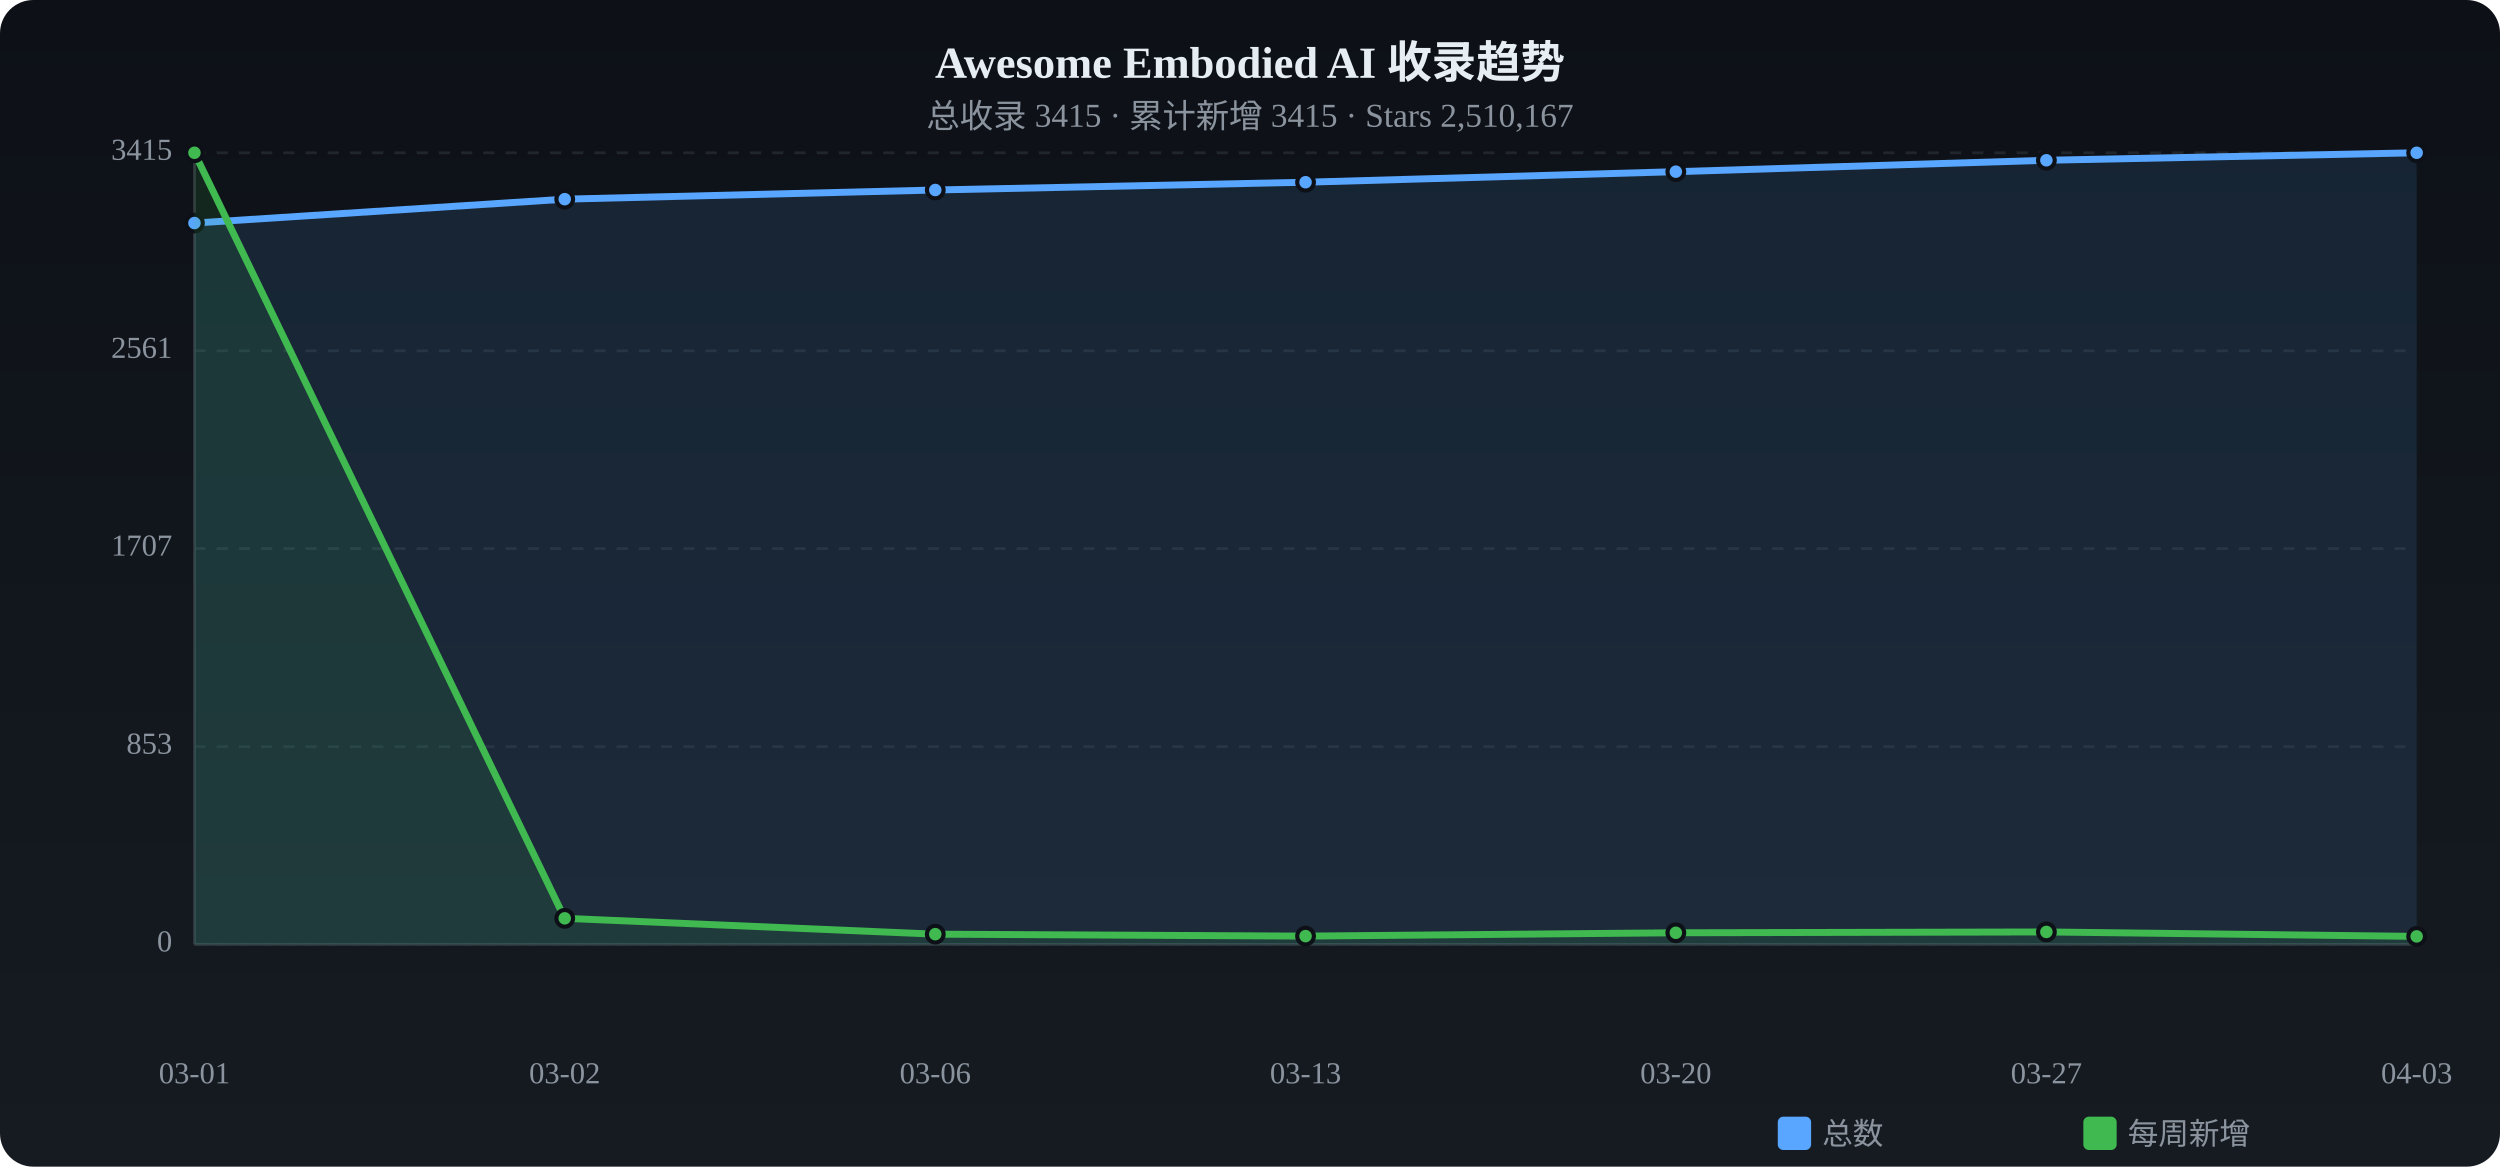
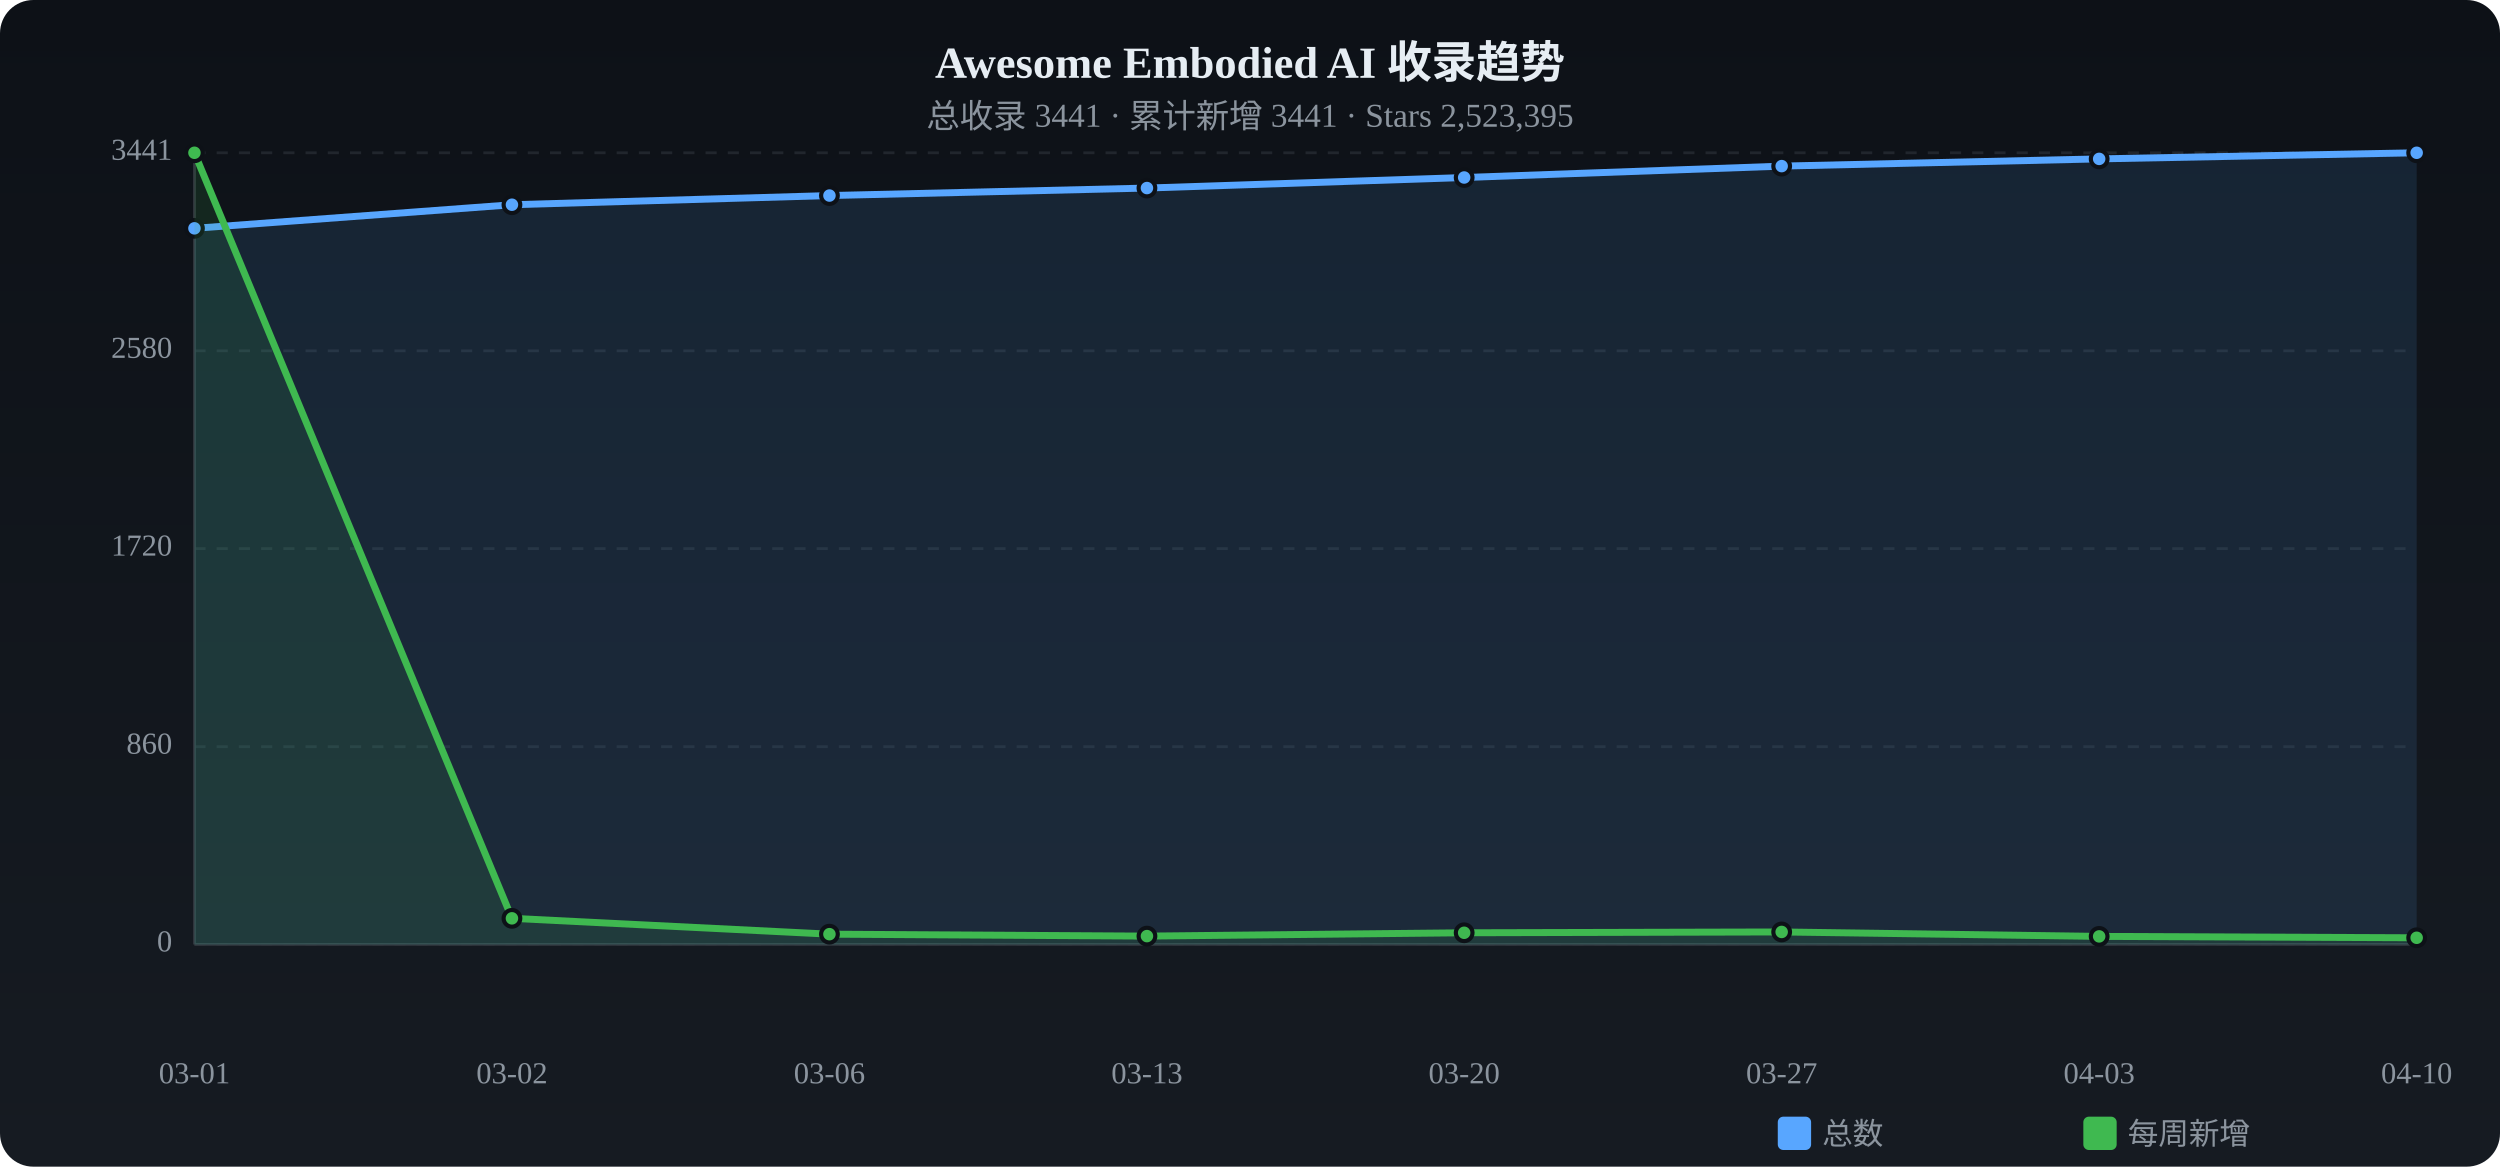
<svg xmlns="http://www.w3.org/2000/svg" viewBox="0 0 900 420" width="900" height="420">
  <defs>
    <linearGradient id="tbg" x1="0%" y1="0%" x2="0%" y2="100%">
      <stop offset="0%" stop-color="#0d1117" />
      <stop offset="100%" stop-color="#161b22" />
    </linearGradient>
  </defs>
  <rect width="900" height="420" rx="12" fill="url(#tbg)" />
  <text x="450.0" y="28" text-anchor="middle" fill="#e6edf3" font-size="16" font-weight="bold">Awesome Embodied AI 收录趋势</text>
-   <text x="450.0" y="46" text-anchor="middle" fill="#8b949e" font-size="12">总收录 3415 · 累计新增 3415 · Stars 2,510,167</text>
+   <text x="450.0" y="46" text-anchor="middle" fill="#8b949e" font-size="12">总收录 3441 · 累计新增 3441 · Stars 2,523,395</text>
  <text x="62" y="340.0" text-anchor="end" fill="#8b949e" font-size="11" dominant-baseline="middle">0</text>
  <line x1="70" y1="340.0" x2="870" y2="340.0" stroke="#21262d" stroke-dasharray="4 4" />
-   <text x="62" y="268.8" text-anchor="end" fill="#8b949e" font-size="11" dominant-baseline="middle">853</text>
+   <text x="62" y="268.8" text-anchor="end" fill="#8b949e" font-size="11" dominant-baseline="middle">860</text>
  <line x1="70" y1="268.8" x2="870" y2="268.8" stroke="#21262d" stroke-dasharray="4 4" />
-   <text x="62" y="197.5" text-anchor="end" fill="#8b949e" font-size="11" dominant-baseline="middle">1707</text>
+   <text x="62" y="197.5" text-anchor="end" fill="#8b949e" font-size="11" dominant-baseline="middle">1720</text>
  <line x1="70" y1="197.5" x2="870" y2="197.5" stroke="#21262d" stroke-dasharray="4 4" />
-   <text x="62" y="126.3" text-anchor="end" fill="#8b949e" font-size="11" dominant-baseline="middle">2561</text>
+   <text x="62" y="126.3" text-anchor="end" fill="#8b949e" font-size="11" dominant-baseline="middle">2580</text>
  <line x1="70" y1="126.3" x2="870" y2="126.3" stroke="#21262d" stroke-dasharray="4 4" />
-   <text x="62" y="55.0" text-anchor="end" fill="#8b949e" font-size="11" dominant-baseline="middle">3415</text>
+   <text x="62" y="55.0" text-anchor="end" fill="#8b949e" font-size="11" dominant-baseline="middle">3441</text>
  <line x1="70" y1="55.0" x2="870" y2="55.0" stroke="#21262d" stroke-dasharray="4 4" />
  <line x1="70" y1="55" x2="70" y2="340" stroke="#30363d" />
  <line x1="70" y1="340" x2="870" y2="340" stroke="#30363d" />
-   <path d="M70.0,80.3 L203.3,71.7 L336.7,68.4 L470.0,65.6 L603.3,61.8 L736.7,57.7 L870.0,55.0 L870.0,340 L70.0,340 Z" fill="#58a6ff" opacity="0.12" />
-   <polyline points="70.0,80.3 203.3,71.7 336.7,68.4 470.0,65.6 603.3,61.8 736.7,57.7 870.0,55.0" fill="none" stroke="#58a6ff" stroke-width="2.5" stroke-linecap="round" stroke-linejoin="round" />
-   <circle cx="70.0" cy="80.3" r="3" fill="#58a6ff" stroke="#0d1117" stroke-width="1.5" />
-   <circle cx="203.3" cy="71.7" r="3" fill="#58a6ff" stroke="#0d1117" stroke-width="1.5" />
-   <circle cx="336.7" cy="68.4" r="3" fill="#58a6ff" stroke="#0d1117" stroke-width="1.5" />
-   <circle cx="470.0" cy="65.6" r="3" fill="#58a6ff" stroke="#0d1117" stroke-width="1.5" />
-   <circle cx="603.3" cy="61.8" r="3" fill="#58a6ff" stroke="#0d1117" stroke-width="1.5" />
-   <circle cx="736.7" cy="57.7" r="3" fill="#58a6ff" stroke="#0d1117" stroke-width="1.5" />
+   <path d="M70.0,82.2 L184.3,73.7 L298.6,70.4 L412.9,67.7 L527.1,63.9 L641.4,59.8 L755.7,57.2 L870.0,55.0 L870.0,340 L70.0,340 Z" fill="#58a6ff" opacity="0.12" />
+   <polyline points="70.0,82.2 184.3,73.7 298.6,70.4 412.9,67.7 527.1,63.9 641.4,59.8 755.7,57.2 870.0,55.0" fill="none" stroke="#58a6ff" stroke-width="2.5" stroke-linecap="round" stroke-linejoin="round" />
+   <circle cx="70.0" cy="82.2" r="3" fill="#58a6ff" stroke="#0d1117" stroke-width="1.5" />
+   <circle cx="184.3" cy="73.7" r="3" fill="#58a6ff" stroke="#0d1117" stroke-width="1.5" />
+   <circle cx="298.6" cy="70.4" r="3" fill="#58a6ff" stroke="#0d1117" stroke-width="1.5" />
+   <circle cx="412.9" cy="67.7" r="3" fill="#58a6ff" stroke="#0d1117" stroke-width="1.5" />
+   <circle cx="527.1" cy="63.9" r="3" fill="#58a6ff" stroke="#0d1117" stroke-width="1.5" />
+   <circle cx="641.4" cy="59.8" r="3" fill="#58a6ff" stroke="#0d1117" stroke-width="1.5" />
+   <circle cx="755.7" cy="57.2" r="3" fill="#58a6ff" stroke="#0d1117" stroke-width="1.5" />
  <circle cx="870.0" cy="55.0" r="3" fill="#58a6ff" stroke="#0d1117" stroke-width="1.5" />
-   <path d="M70.0,55.0 L203.3,330.6 L336.7,336.3 L470.0,337.0 L603.3,335.8 L736.7,335.5 L870.0,337.1 L870.0,340 L70.0,340 Z" fill="#3fb950" opacity="0.12" />
-   <polyline points="70.0,55.0 203.3,330.6 336.7,336.3 470.0,337.0 603.3,335.8 736.7,335.5 870.0,337.1" fill="none" stroke="#3fb950" stroke-width="2.5" stroke-linecap="round" stroke-linejoin="round" />
+   <path d="M70.0,55.0 L184.3,330.6 L298.6,336.3 L412.9,337.0 L527.1,335.8 L641.4,335.5 L755.7,337.1 L870.0,337.6 L870.0,340 L70.0,340 Z" fill="#3fb950" opacity="0.12" />
+   <polyline points="70.0,55.0 184.3,330.6 298.6,336.3 412.9,337.0 527.1,335.8 641.4,335.5 755.7,337.1 870.0,337.6" fill="none" stroke="#3fb950" stroke-width="2.5" stroke-linecap="round" stroke-linejoin="round" />
  <circle cx="70.0" cy="55.0" r="3" fill="#3fb950" stroke="#0d1117" stroke-width="1.5" />
-   <circle cx="203.3" cy="330.6" r="3" fill="#3fb950" stroke="#0d1117" stroke-width="1.5" />
-   <circle cx="336.7" cy="336.3" r="3" fill="#3fb950" stroke="#0d1117" stroke-width="1.5" />
-   <circle cx="470.0" cy="337.0" r="3" fill="#3fb950" stroke="#0d1117" stroke-width="1.5" />
-   <circle cx="603.3" cy="335.8" r="3" fill="#3fb950" stroke="#0d1117" stroke-width="1.5" />
-   <circle cx="736.7" cy="335.5" r="3" fill="#3fb950" stroke="#0d1117" stroke-width="1.5" />
-   <circle cx="870.0" cy="337.1" r="3" fill="#3fb950" stroke="#0d1117" stroke-width="1.5" />
+   <circle cx="184.3" cy="330.6" r="3" fill="#3fb950" stroke="#0d1117" stroke-width="1.5" />
+   <circle cx="298.6" cy="336.3" r="3" fill="#3fb950" stroke="#0d1117" stroke-width="1.5" />
+   <circle cx="412.9" cy="337.0" r="3" fill="#3fb950" stroke="#0d1117" stroke-width="1.5" />
+   <circle cx="527.1" cy="335.8" r="3" fill="#3fb950" stroke="#0d1117" stroke-width="1.5" />
+   <circle cx="641.4" cy="335.5" r="3" fill="#3fb950" stroke="#0d1117" stroke-width="1.5" />
+   <circle cx="755.7" cy="337.1" r="3" fill="#3fb950" stroke="#0d1117" stroke-width="1.5" />
+   <circle cx="870.0" cy="337.6" r="3" fill="#3fb950" stroke="#0d1117" stroke-width="1.5" />
  <text x="70.0" y="390" text-anchor="middle" fill="#8b949e" font-size="11">03-01</text>
-   <text x="203.3" y="390" text-anchor="middle" fill="#8b949e" font-size="11">03-02</text>
-   <text x="336.7" y="390" text-anchor="middle" fill="#8b949e" font-size="11">03-06</text>
-   <text x="470.0" y="390" text-anchor="middle" fill="#8b949e" font-size="11">03-13</text>
-   <text x="603.3" y="390" text-anchor="middle" fill="#8b949e" font-size="11">03-20</text>
-   <text x="736.7" y="390" text-anchor="middle" fill="#8b949e" font-size="11">03-27</text>
-   <text x="870.0" y="390" text-anchor="middle" fill="#8b949e" font-size="11">04-03</text>
+   <text x="184.3" y="390" text-anchor="middle" fill="#8b949e" font-size="11">03-02</text>
+   <text x="298.6" y="390" text-anchor="middle" fill="#8b949e" font-size="11">03-06</text>
+   <text x="412.9" y="390" text-anchor="middle" fill="#8b949e" font-size="11">03-13</text>
+   <text x="527.1" y="390" text-anchor="middle" fill="#8b949e" font-size="11">03-20</text>
+   <text x="641.4" y="390" text-anchor="middle" fill="#8b949e" font-size="11">03-27</text>
+   <text x="755.7" y="390" text-anchor="middle" fill="#8b949e" font-size="11">04-03</text>
+   <text x="870.0" y="390" text-anchor="middle" fill="#8b949e" font-size="11">04-10</text>
  <rect x="640" y="402" width="12" height="12" rx="2" fill="#58a6ff" />
  <text x="656" y="412" fill="#8b949e" font-size="11">总数</text>
  <rect x="750" y="402" width="12" height="12" rx="2" fill="#3fb950" />
  <text x="766" y="412" fill="#8b949e" font-size="11">每周新增</text>
</svg>
